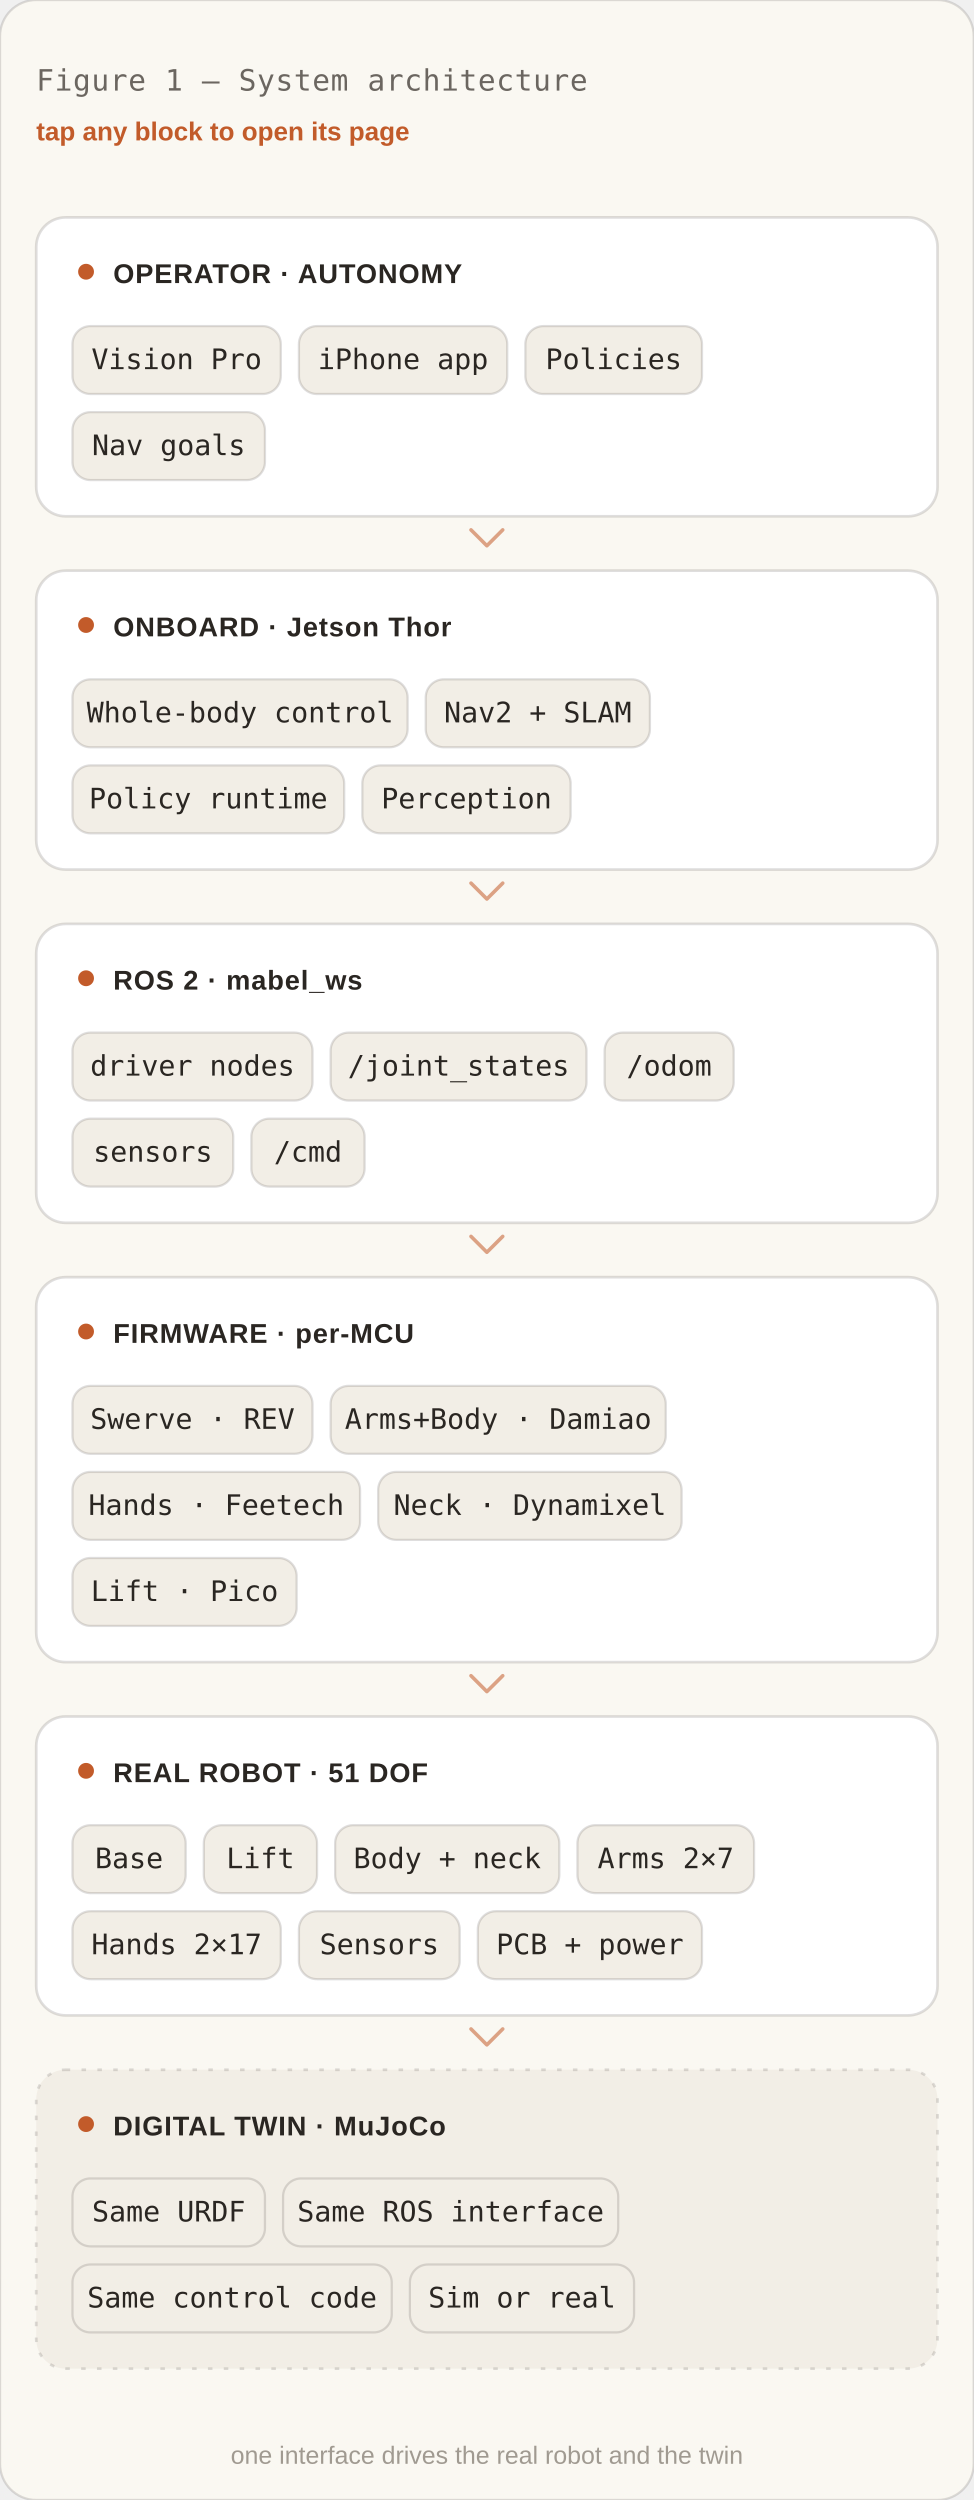
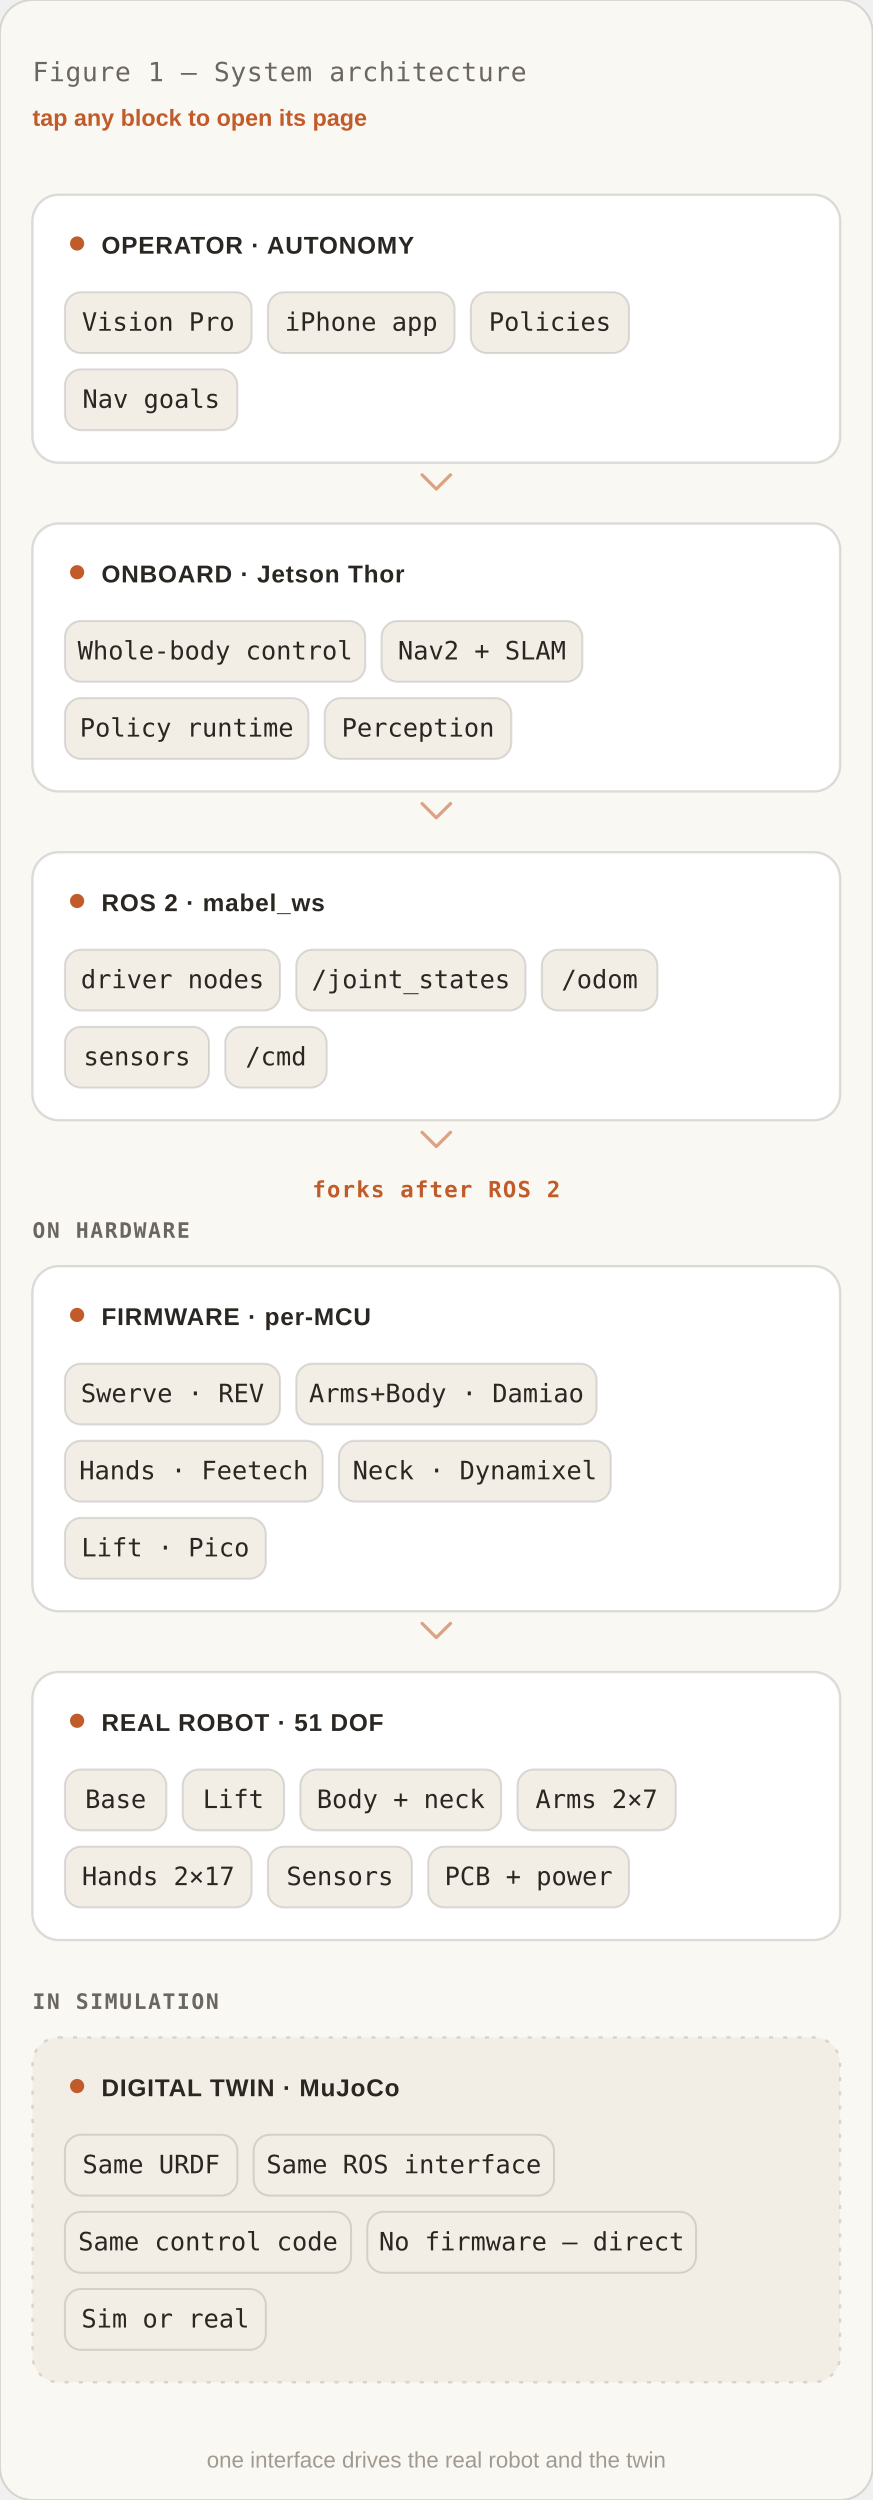
- <svg xmlns="http://www.w3.org/2000/svg" viewBox="0 0 430 1104" font-family="'Geist', -apple-system, 'Helvetica Neue', Arial, sans-serif">
-   <rect x="0" y="0" width="430" height="1104" rx="16" fill="#FAF8F2" stroke="rgba(22,20,18,0.14)" stroke-width="1" />
+ <svg xmlns="http://www.w3.org/2000/svg" viewBox="0 0 430 1232" font-family="'Geist', -apple-system, 'Helvetica Neue', Arial, sans-serif">
+   <rect x="0" y="0" width="430" height="1232" rx="16" fill="#FAF8F2" stroke="rgba(22,20,18,0.14)" stroke-width="1" />
  <style>a{cursor:pointer}a:hover rect{stroke:#C25B2A;stroke-width:2;fill:#FBEFE7}a:hover text{fill:#C25B2A}</style>
  <text x="16" y="40" fill="#6B6660" font-size="13" font-weight="500" font-family="'Geist Mono', 'SF Mono', Menlo, monospace" text-anchor="start" letter-spacing="0.3">Figure 1 — System architecture</text>
  <text x="16" y="62" fill="#C25B2A" font-size="11.5" font-weight="600" font-family="'Geist', -apple-system, 'Helvetica Neue', Arial, sans-serif" text-anchor="start">tap any block to open its page</text>
  <rect x="16" y="96" width="398" height="132" rx="13" fill="#FFFFFF" stroke="rgba(22,20,18,0.14)" stroke-width="1.2" />
  <circle cx="38" cy="120" r="3.5" fill="#C25B2A" />
  <a href="teleop.html" target="_top">
    <text x="50" y="125" fill="#2A2622" font-size="12" font-weight="600" font-family="'Geist', -apple-system, 'Helvetica Neue', Arial, sans-serif" text-anchor="start" letter-spacing="0.4">OPERATOR · AUTONOMY</text>
  </a>
  <a href="teleop.html" target="_top">
    <rect x="32" y="144" width="92" height="30" rx="8" fill="#F2EEE6" stroke="rgba(22,20,18,0.14)" stroke-width="1" />
    <text x="78.0" y="163.0" fill="#2A2622" font-size="12.5" font-weight="500" font-family="'Geist Mono', 'SF Mono', Menlo, monospace" text-anchor="middle">Vision Pro</text>
  </a>
  <a href="teleop.html" target="_top">
    <rect x="132" y="144" width="92" height="30" rx="8" fill="#F2EEE6" stroke="rgba(22,20,18,0.14)" stroke-width="1" />
    <text x="178.0" y="163.0" fill="#2A2622" font-size="12.5" font-weight="500" font-family="'Geist Mono', 'SF Mono', Menlo, monospace" text-anchor="middle">iPhone app</text>
  </a>
  <a href="learning.html" target="_top">
    <rect x="232" y="144" width="78" height="30" rx="8" fill="#F2EEE6" stroke="rgba(22,20,18,0.14)" stroke-width="1" />
    <text x="271.0" y="163.0" fill="#2A2622" font-size="12.5" font-weight="500" font-family="'Geist Mono', 'SF Mono', Menlo, monospace" text-anchor="middle">Policies</text>
  </a>
  <a href="navigation.html" target="_top">
    <rect x="32" y="182" width="85" height="30" rx="8" fill="#F2EEE6" stroke="rgba(22,20,18,0.14)" stroke-width="1" />
    <text x="74.5" y="201.0" fill="#2A2622" font-size="12.5" font-weight="500" font-family="'Geist Mono', 'SF Mono', Menlo, monospace" text-anchor="middle">Nav goals</text>
  </a>
  <path d="M 208.0 234 L 215.0 241 L 222.0 234" stroke="#C25B2A" stroke-width="1.6" fill="none" opacity="0.55" stroke-linecap="round" stroke-linejoin="round" />
-   <rect x="16" y="252" width="398" height="132" rx="13" fill="#FFFFFF" stroke="rgba(22,20,18,0.14)" stroke-width="1.2" />
-   <circle cx="38" cy="276" r="3.5" fill="#C25B2A" />
+   <rect x="16" y="258" width="398" height="132" rx="13" fill="#FFFFFF" stroke="rgba(22,20,18,0.14)" stroke-width="1.2" />
+   <circle cx="38" cy="282" r="3.5" fill="#C25B2A" />
  <a href="wbc.html" target="_top">
-     <text x="50" y="281" fill="#2A2622" font-size="12" font-weight="600" font-family="'Geist', -apple-system, 'Helvetica Neue', Arial, sans-serif" text-anchor="start" letter-spacing="0.4">ONBOARD · Jetson Thor</text>
+     <text x="50" y="287" fill="#2A2622" font-size="12" font-weight="600" font-family="'Geist', -apple-system, 'Helvetica Neue', Arial, sans-serif" text-anchor="start" letter-spacing="0.4">ONBOARD · Jetson Thor</text>
  </a>
  <a href="wbc.html" target="_top">
-     <rect x="32" y="300" width="148" height="30" rx="8" fill="#F2EEE6" stroke="rgba(22,20,18,0.14)" stroke-width="1" />
-     <text x="106.0" y="319.0" fill="#2A2622" font-size="12.5" font-weight="500" font-family="'Geist Mono', 'SF Mono', Menlo, monospace" text-anchor="middle">Whole-body control</text>
+     <rect x="32" y="306" width="148" height="30" rx="8" fill="#F2EEE6" stroke="rgba(22,20,18,0.14)" stroke-width="1" />
+     <text x="106.0" y="325.0" fill="#2A2622" font-size="12.5" font-weight="500" font-family="'Geist Mono', 'SF Mono', Menlo, monospace" text-anchor="middle">Whole-body control</text>
  </a>
  <a href="navigation.html" target="_top">
-     <rect x="188" y="300" width="99" height="30" rx="8" fill="#F2EEE6" stroke="rgba(22,20,18,0.14)" stroke-width="1" />
-     <text x="237.5" y="319.0" fill="#2A2622" font-size="12.5" font-weight="500" font-family="'Geist Mono', 'SF Mono', Menlo, monospace" text-anchor="middle">Nav2 + SLAM</text>
+     <rect x="188" y="306" width="99" height="30" rx="8" fill="#F2EEE6" stroke="rgba(22,20,18,0.14)" stroke-width="1" />
+     <text x="237.5" y="325.0" fill="#2A2622" font-size="12.5" font-weight="500" font-family="'Geist Mono', 'SF Mono', Menlo, monospace" text-anchor="middle">Nav2 + SLAM</text>
  </a>
  <a href="learning.html" target="_top">
-     <rect x="32" y="338" width="120" height="30" rx="8" fill="#F2EEE6" stroke="rgba(22,20,18,0.14)" stroke-width="1" />
-     <text x="92.0" y="357.0" fill="#2A2622" font-size="12.5" font-weight="500" font-family="'Geist Mono', 'SF Mono', Menlo, monospace" text-anchor="middle">Policy runtime</text>
+     <rect x="32" y="344" width="120" height="30" rx="8" fill="#F2EEE6" stroke="rgba(22,20,18,0.14)" stroke-width="1" />
+     <text x="92.0" y="363.0" fill="#2A2622" font-size="12.5" font-weight="500" font-family="'Geist Mono', 'SF Mono', Menlo, monospace" text-anchor="middle">Policy runtime</text>
  </a>
  <a href="ros.html" target="_top">
-     <rect x="160" y="338" width="92" height="30" rx="8" fill="#F2EEE6" stroke="rgba(22,20,18,0.14)" stroke-width="1" />
-     <text x="206.0" y="357.0" fill="#2A2622" font-size="12.5" font-weight="500" font-family="'Geist Mono', 'SF Mono', Menlo, monospace" text-anchor="middle">Perception</text>
+     <rect x="160" y="344" width="92" height="30" rx="8" fill="#F2EEE6" stroke="rgba(22,20,18,0.14)" stroke-width="1" />
+     <text x="206.0" y="363.0" fill="#2A2622" font-size="12.5" font-weight="500" font-family="'Geist Mono', 'SF Mono', Menlo, monospace" text-anchor="middle">Perception</text>
  </a>
-   <path d="M 208.0 390 L 215.0 397 L 222.0 390" stroke="#C25B2A" stroke-width="1.6" fill="none" opacity="0.55" stroke-linecap="round" stroke-linejoin="round" />
-   <rect x="16" y="408" width="398" height="132" rx="13" fill="#FFFFFF" stroke="rgba(22,20,18,0.14)" stroke-width="1.2" />
-   <circle cx="38" cy="432" r="3.5" fill="#C25B2A" />
+   <path d="M 208.0 396 L 215.0 403 L 222.0 396" stroke="#C25B2A" stroke-width="1.6" fill="none" opacity="0.55" stroke-linecap="round" stroke-linejoin="round" />
+   <rect x="16" y="420" width="398" height="132" rx="13" fill="#FFFFFF" stroke="rgba(22,20,18,0.14)" stroke-width="1.2" />
+   <circle cx="38" cy="444" r="3.5" fill="#C25B2A" />
  <a href="ros.html" target="_top">
-     <text x="50" y="437" fill="#2A2622" font-size="12" font-weight="600" font-family="'Geist', -apple-system, 'Helvetica Neue', Arial, sans-serif" text-anchor="start" letter-spacing="0.4">ROS 2 · mabel_ws</text>
+     <text x="50" y="449" fill="#2A2622" font-size="12" font-weight="600" font-family="'Geist', -apple-system, 'Helvetica Neue', Arial, sans-serif" text-anchor="start" letter-spacing="0.4">ROS 2 · mabel_ws</text>
  </a>
  <a href="ros.html" target="_top">
-     <rect x="32" y="456" width="106" height="30" rx="8" fill="#F2EEE6" stroke="rgba(22,20,18,0.14)" stroke-width="1" />
-     <text x="85.0" y="475.0" fill="#2A2622" font-size="12.5" font-weight="500" font-family="'Geist Mono', 'SF Mono', Menlo, monospace" text-anchor="middle">driver nodes</text>
+     <rect x="32" y="468" width="106" height="30" rx="8" fill="#F2EEE6" stroke="rgba(22,20,18,0.14)" stroke-width="1" />
+     <text x="85.0" y="487.0" fill="#2A2622" font-size="12.5" font-weight="500" font-family="'Geist Mono', 'SF Mono', Menlo, monospace" text-anchor="middle">driver nodes</text>
  </a>
  <a href="ros.html" target="_top">
-     <rect x="146" y="456" width="113" height="30" rx="8" fill="#F2EEE6" stroke="rgba(22,20,18,0.14)" stroke-width="1" />
-     <text x="202.5" y="475.0" fill="#2A2622" font-size="12.5" font-weight="500" font-family="'Geist Mono', 'SF Mono', Menlo, monospace" text-anchor="middle">/joint_states</text>
+     <rect x="146" y="468" width="113" height="30" rx="8" fill="#F2EEE6" stroke="rgba(22,20,18,0.14)" stroke-width="1" />
+     <text x="202.5" y="487.0" fill="#2A2622" font-size="12.5" font-weight="500" font-family="'Geist Mono', 'SF Mono', Menlo, monospace" text-anchor="middle">/joint_states</text>
  </a>
  <a href="ros.html" target="_top">
-     <rect x="267" y="456" width="57" height="30" rx="8" fill="#F2EEE6" stroke="rgba(22,20,18,0.14)" stroke-width="1" />
-     <text x="295.5" y="475.0" fill="#2A2622" font-size="12.5" font-weight="500" font-family="'Geist Mono', 'SF Mono', Menlo, monospace" text-anchor="middle">/odom</text>
+     <rect x="267" y="468" width="57" height="30" rx="8" fill="#F2EEE6" stroke="rgba(22,20,18,0.14)" stroke-width="1" />
+     <text x="295.5" y="487.0" fill="#2A2622" font-size="12.5" font-weight="500" font-family="'Geist Mono', 'SF Mono', Menlo, monospace" text-anchor="middle">/odom</text>
  </a>
  <a href="ros.html" target="_top">
-     <rect x="32" y="494" width="71" height="30" rx="8" fill="#F2EEE6" stroke="rgba(22,20,18,0.14)" stroke-width="1" />
-     <text x="67.5" y="513.0" fill="#2A2622" font-size="12.5" font-weight="500" font-family="'Geist Mono', 'SF Mono', Menlo, monospace" text-anchor="middle">sensors</text>
+     <rect x="32" y="506" width="71" height="30" rx="8" fill="#F2EEE6" stroke="rgba(22,20,18,0.14)" stroke-width="1" />
+     <text x="67.5" y="525.0" fill="#2A2622" font-size="12.5" font-weight="500" font-family="'Geist Mono', 'SF Mono', Menlo, monospace" text-anchor="middle">sensors</text>
  </a>
  <a href="ros.html" target="_top">
-     <rect x="111" y="494" width="50" height="30" rx="8" fill="#F2EEE6" stroke="rgba(22,20,18,0.14)" stroke-width="1" />
-     <text x="136.0" y="513.0" fill="#2A2622" font-size="12.5" font-weight="500" font-family="'Geist Mono', 'SF Mono', Menlo, monospace" text-anchor="middle">/cmd</text>
+     <rect x="111" y="506" width="50" height="30" rx="8" fill="#F2EEE6" stroke="rgba(22,20,18,0.14)" stroke-width="1" />
+     <text x="136.0" y="525.0" fill="#2A2622" font-size="12.5" font-weight="500" font-family="'Geist Mono', 'SF Mono', Menlo, monospace" text-anchor="middle">/cmd</text>
  </a>
-   <path d="M 208.0 546 L 215.0 553 L 222.0 546" stroke="#C25B2A" stroke-width="1.6" fill="none" opacity="0.55" stroke-linecap="round" stroke-linejoin="round" />
-   <rect x="16" y="564" width="398" height="170" rx="13" fill="#FFFFFF" stroke="rgba(22,20,18,0.14)" stroke-width="1.2" />
-   <circle cx="38" cy="588" r="3.5" fill="#C25B2A" />
+   <path d="M 208.0 558 L 215.0 565 L 222.0 558" stroke="#C25B2A" stroke-width="1.6" fill="none" opacity="0.55" stroke-linecap="round" stroke-linejoin="round" />
+   <text x="215.0" y="590" fill="#C25B2A" font-size="11" font-weight="700" font-family="'Geist Mono', 'SF Mono', Menlo, monospace" text-anchor="middle" letter-spacing="0.6">forks after ROS 2</text>
+   <text x="16" y="610" fill="#6B6660" font-size="10.5" font-weight="700" font-family="'Geist Mono', 'SF Mono', Menlo, monospace" text-anchor="start" letter-spacing="0.8">ON HARDWARE</text>
+   <rect x="16" y="624" width="398" height="170" rx="13" fill="#FFFFFF" stroke="rgba(22,20,18,0.14)" stroke-width="1.2" />
+   <circle cx="38" cy="648" r="3.5" fill="#C25B2A" />
  <a href="firmware.html" target="_top">
-     <text x="50" y="593" fill="#2A2622" font-size="12" font-weight="600" font-family="'Geist', -apple-system, 'Helvetica Neue', Arial, sans-serif" text-anchor="start" letter-spacing="0.4">FIRMWARE · per-MCU</text>
+     <text x="50" y="653" fill="#2A2622" font-size="12" font-weight="600" font-family="'Geist', -apple-system, 'Helvetica Neue', Arial, sans-serif" text-anchor="start" letter-spacing="0.4">FIRMWARE · per-MCU</text>
  </a>
  <a href="firmware.html" target="_top">
-     <rect x="32" y="612" width="106" height="30" rx="8" fill="#F2EEE6" stroke="rgba(22,20,18,0.14)" stroke-width="1" />
-     <text x="85.0" y="631.0" fill="#2A2622" font-size="12.5" font-weight="500" font-family="'Geist Mono', 'SF Mono', Menlo, monospace" text-anchor="middle">Swerve · REV</text>
+     <rect x="32" y="672" width="106" height="30" rx="8" fill="#F2EEE6" stroke="rgba(22,20,18,0.14)" stroke-width="1" />
+     <text x="85.0" y="691.0" fill="#2A2622" font-size="12.5" font-weight="500" font-family="'Geist Mono', 'SF Mono', Menlo, monospace" text-anchor="middle">Swerve · REV</text>
  </a>
  <a href="firmware.html" target="_top">
-     <rect x="146" y="612" width="148" height="30" rx="8" fill="#F2EEE6" stroke="rgba(22,20,18,0.14)" stroke-width="1" />
-     <text x="220.0" y="631.0" fill="#2A2622" font-size="12.5" font-weight="500" font-family="'Geist Mono', 'SF Mono', Menlo, monospace" text-anchor="middle">Arms+Body · Damiao</text>
+     <rect x="146" y="672" width="148" height="30" rx="8" fill="#F2EEE6" stroke="rgba(22,20,18,0.14)" stroke-width="1" />
+     <text x="220.0" y="691.0" fill="#2A2622" font-size="12.5" font-weight="500" font-family="'Geist Mono', 'SF Mono', Menlo, monospace" text-anchor="middle">Arms+Body · Damiao</text>
  </a>
  <a href="firmware.html" target="_top">
-     <rect x="32" y="650" width="127" height="30" rx="8" fill="#F2EEE6" stroke="rgba(22,20,18,0.14)" stroke-width="1" />
-     <text x="95.5" y="669.0" fill="#2A2622" font-size="12.5" font-weight="500" font-family="'Geist Mono', 'SF Mono', Menlo, monospace" text-anchor="middle">Hands · Feetech</text>
+     <rect x="32" y="710" width="127" height="30" rx="8" fill="#F2EEE6" stroke="rgba(22,20,18,0.14)" stroke-width="1" />
+     <text x="95.5" y="729.0" fill="#2A2622" font-size="12.5" font-weight="500" font-family="'Geist Mono', 'SF Mono', Menlo, monospace" text-anchor="middle">Hands · Feetech</text>
  </a>
  <a href="firmware.html" target="_top">
-     <rect x="167" y="650" width="134" height="30" rx="8" fill="#F2EEE6" stroke="rgba(22,20,18,0.14)" stroke-width="1" />
-     <text x="234.0" y="669.0" fill="#2A2622" font-size="12.5" font-weight="500" font-family="'Geist Mono', 'SF Mono', Menlo, monospace" text-anchor="middle">Neck · Dynamixel</text>
+     <rect x="167" y="710" width="134" height="30" rx="8" fill="#F2EEE6" stroke="rgba(22,20,18,0.14)" stroke-width="1" />
+     <text x="234.0" y="729.0" fill="#2A2622" font-size="12.5" font-weight="500" font-family="'Geist Mono', 'SF Mono', Menlo, monospace" text-anchor="middle">Neck · Dynamixel</text>
  </a>
  <a href="firmware.html" target="_top">
-     <rect x="32" y="688" width="99" height="30" rx="8" fill="#F2EEE6" stroke="rgba(22,20,18,0.14)" stroke-width="1" />
-     <text x="81.5" y="707.0" fill="#2A2622" font-size="12.5" font-weight="500" font-family="'Geist Mono', 'SF Mono', Menlo, monospace" text-anchor="middle">Lift · Pico</text>
+     <rect x="32" y="748" width="99" height="30" rx="8" fill="#F2EEE6" stroke="rgba(22,20,18,0.14)" stroke-width="1" />
+     <text x="81.5" y="767.0" fill="#2A2622" font-size="12.5" font-weight="500" font-family="'Geist Mono', 'SF Mono', Menlo, monospace" text-anchor="middle">Lift · Pico</text>
  </a>
-   <path d="M 208.0 740 L 215.0 747 L 222.0 740" stroke="#C25B2A" stroke-width="1.6" fill="none" opacity="0.55" stroke-linecap="round" stroke-linejoin="round" />
-   <rect x="16" y="758" width="398" height="132" rx="13" fill="#FFFFFF" stroke="rgba(22,20,18,0.14)" stroke-width="1.2" />
-   <circle cx="38" cy="782" r="3.5" fill="#C25B2A" />
+   <path d="M 208.0 800 L 215.0 807 L 222.0 800" stroke="#C25B2A" stroke-width="1.6" fill="none" opacity="0.55" stroke-linecap="round" stroke-linejoin="round" />
+   <rect x="16" y="824" width="398" height="132" rx="13" fill="#FFFFFF" stroke="rgba(22,20,18,0.14)" stroke-width="1.2" />
+   <circle cx="38" cy="848" r="3.5" fill="#C25B2A" />
  <a href="hardware.html" target="_top">
-     <text x="50" y="787" fill="#2A2622" font-size="12" font-weight="600" font-family="'Geist', -apple-system, 'Helvetica Neue', Arial, sans-serif" text-anchor="start" letter-spacing="0.4">REAL ROBOT · 51 DOF</text>
+     <text x="50" y="853" fill="#2A2622" font-size="12" font-weight="600" font-family="'Geist', -apple-system, 'Helvetica Neue', Arial, sans-serif" text-anchor="start" letter-spacing="0.4">REAL ROBOT · 51 DOF</text>
  </a>
  <a href="hardware-base.html" target="_top">
-     <rect x="32" y="806" width="50" height="30" rx="8" fill="#F2EEE6" stroke="rgba(22,20,18,0.14)" stroke-width="1" />
-     <text x="57.0" y="825.0" fill="#2A2622" font-size="12.5" font-weight="500" font-family="'Geist Mono', 'SF Mono', Menlo, monospace" text-anchor="middle">Base</text>
+     <rect x="32" y="872" width="50" height="30" rx="8" fill="#F2EEE6" stroke="rgba(22,20,18,0.14)" stroke-width="1" />
+     <text x="57.0" y="891.0" fill="#2A2622" font-size="12.5" font-weight="500" font-family="'Geist Mono', 'SF Mono', Menlo, monospace" text-anchor="middle">Base</text>
  </a>
  <a href="hardware-lift.html" target="_top">
-     <rect x="90" y="806" width="50" height="30" rx="8" fill="#F2EEE6" stroke="rgba(22,20,18,0.14)" stroke-width="1" />
-     <text x="115.0" y="825.0" fill="#2A2622" font-size="12.5" font-weight="500" font-family="'Geist Mono', 'SF Mono', Menlo, monospace" text-anchor="middle">Lift</text>
+     <rect x="90" y="872" width="50" height="30" rx="8" fill="#F2EEE6" stroke="rgba(22,20,18,0.14)" stroke-width="1" />
+     <text x="115.0" y="891.0" fill="#2A2622" font-size="12.5" font-weight="500" font-family="'Geist Mono', 'SF Mono', Menlo, monospace" text-anchor="middle">Lift</text>
  </a>
  <a href="hardware-body.html" target="_top">
-     <rect x="148" y="806" width="99" height="30" rx="8" fill="#F2EEE6" stroke="rgba(22,20,18,0.14)" stroke-width="1" />
-     <text x="197.5" y="825.0" fill="#2A2622" font-size="12.5" font-weight="500" font-family="'Geist Mono', 'SF Mono', Menlo, monospace" text-anchor="middle">Body + neck</text>
+     <rect x="148" y="872" width="99" height="30" rx="8" fill="#F2EEE6" stroke="rgba(22,20,18,0.14)" stroke-width="1" />
+     <text x="197.5" y="891.0" fill="#2A2622" font-size="12.5" font-weight="500" font-family="'Geist Mono', 'SF Mono', Menlo, monospace" text-anchor="middle">Body + neck</text>
  </a>
  <a href="hardware-arms.html" target="_top">
-     <rect x="255" y="806" width="78" height="30" rx="8" fill="#F2EEE6" stroke="rgba(22,20,18,0.14)" stroke-width="1" />
-     <text x="294.0" y="825.0" fill="#2A2622" font-size="12.5" font-weight="500" font-family="'Geist Mono', 'SF Mono', Menlo, monospace" text-anchor="middle">Arms 2×7</text>
+     <rect x="255" y="872" width="78" height="30" rx="8" fill="#F2EEE6" stroke="rgba(22,20,18,0.14)" stroke-width="1" />
+     <text x="294.0" y="891.0" fill="#2A2622" font-size="12.5" font-weight="500" font-family="'Geist Mono', 'SF Mono', Menlo, monospace" text-anchor="middle">Arms 2×7</text>
  </a>
  <a href="hardware-hands.html" target="_top">
-     <rect x="32" y="844" width="92" height="30" rx="8" fill="#F2EEE6" stroke="rgba(22,20,18,0.14)" stroke-width="1" />
-     <text x="78.0" y="863.0" fill="#2A2622" font-size="12.5" font-weight="500" font-family="'Geist Mono', 'SF Mono', Menlo, monospace" text-anchor="middle">Hands 2×17</text>
+     <rect x="32" y="910" width="92" height="30" rx="8" fill="#F2EEE6" stroke="rgba(22,20,18,0.14)" stroke-width="1" />
+     <text x="78.0" y="929.0" fill="#2A2622" font-size="12.5" font-weight="500" font-family="'Geist Mono', 'SF Mono', Menlo, monospace" text-anchor="middle">Hands 2×17</text>
  </a>
  <a href="hardware.html" target="_top">
-     <rect x="132" y="844" width="71" height="30" rx="8" fill="#F2EEE6" stroke="rgba(22,20,18,0.14)" stroke-width="1" />
-     <text x="167.5" y="863.0" fill="#2A2622" font-size="12.5" font-weight="500" font-family="'Geist Mono', 'SF Mono', Menlo, monospace" text-anchor="middle">Sensors</text>
+     <rect x="132" y="910" width="71" height="30" rx="8" fill="#F2EEE6" stroke="rgba(22,20,18,0.14)" stroke-width="1" />
+     <text x="167.5" y="929.0" fill="#2A2622" font-size="12.5" font-weight="500" font-family="'Geist Mono', 'SF Mono', Menlo, monospace" text-anchor="middle">Sensors</text>
  </a>
  <a href="hardware-electronics.html" target="_top">
-     <rect x="211" y="844" width="99" height="30" rx="8" fill="#F2EEE6" stroke="rgba(22,20,18,0.14)" stroke-width="1" />
-     <text x="260.5" y="863.0" fill="#2A2622" font-size="12.5" font-weight="500" font-family="'Geist Mono', 'SF Mono', Menlo, monospace" text-anchor="middle">PCB + power</text>
+     <rect x="211" y="910" width="99" height="30" rx="8" fill="#F2EEE6" stroke="rgba(22,20,18,0.14)" stroke-width="1" />
+     <text x="260.5" y="929.0" fill="#2A2622" font-size="12.5" font-weight="500" font-family="'Geist Mono', 'SF Mono', Menlo, monospace" text-anchor="middle">PCB + power</text>
  </a>
-   <path d="M 208.0 896 L 215.0 903 L 222.0 896" stroke="#C25B2A" stroke-width="1.6" fill="none" opacity="0.55" stroke-linecap="round" stroke-linejoin="round" />
-   <rect x="16" y="914" width="398" height="132" rx="13" fill="#F2EEE6" stroke="rgba(22,20,18,0.14)" stroke-width="1.2" stroke-dasharray="2 5" />
-   <circle cx="38" cy="938" r="3.5" fill="#C25B2A" />
+   <text x="16" y="990" fill="#6B6660" font-size="10.5" font-weight="700" font-family="'Geist Mono', 'SF Mono', Menlo, monospace" text-anchor="start" letter-spacing="0.8">IN SIMULATION</text>
+   <rect x="16" y="1004" width="398" height="170" rx="13" fill="#F2EEE6" stroke="rgba(22,20,18,0.14)" stroke-width="1.2" stroke-dasharray="2 5" />
+   <circle cx="38" cy="1028" r="3.5" fill="#C25B2A" />
  <a href="simulation.html" target="_top">
-     <text x="50" y="943" fill="#2A2622" font-size="12" font-weight="600" font-family="'Geist', -apple-system, 'Helvetica Neue', Arial, sans-serif" text-anchor="start" letter-spacing="0.4">DIGITAL TWIN · MuJoCo</text>
+     <text x="50" y="1033" fill="#2A2622" font-size="12" font-weight="600" font-family="'Geist', -apple-system, 'Helvetica Neue', Arial, sans-serif" text-anchor="start" letter-spacing="0.4">DIGITAL TWIN · MuJoCo</text>
  </a>
  <a href="simulation.html" target="_top">
-     <rect x="32" y="962" width="85" height="30" rx="8" fill="#F2EEE6" stroke="rgba(22,20,18,0.14)" stroke-width="1" />
-     <text x="74.5" y="981.0" fill="#2A2622" font-size="12.5" font-weight="500" font-family="'Geist Mono', 'SF Mono', Menlo, monospace" text-anchor="middle">Same URDF</text>
+     <rect x="32" y="1052" width="85" height="30" rx="8" fill="#F2EEE6" stroke="rgba(22,20,18,0.14)" stroke-width="1" />
+     <text x="74.5" y="1071.0" fill="#2A2622" font-size="12.5" font-weight="500" font-family="'Geist Mono', 'SF Mono', Menlo, monospace" text-anchor="middle">Same URDF</text>
  </a>
  <a href="simulation.html" target="_top">
-     <rect x="125" y="962" width="148" height="30" rx="8" fill="#F2EEE6" stroke="rgba(22,20,18,0.14)" stroke-width="1" />
-     <text x="199.0" y="981.0" fill="#2A2622" font-size="12.5" font-weight="500" font-family="'Geist Mono', 'SF Mono', Menlo, monospace" text-anchor="middle">Same ROS interface</text>
+     <rect x="125" y="1052" width="148" height="30" rx="8" fill="#F2EEE6" stroke="rgba(22,20,18,0.14)" stroke-width="1" />
+     <text x="199.0" y="1071.0" fill="#2A2622" font-size="12.5" font-weight="500" font-family="'Geist Mono', 'SF Mono', Menlo, monospace" text-anchor="middle">Same ROS interface</text>
  </a>
  <a href="simulation.html" target="_top">
-     <rect x="32" y="1000" width="141" height="30" rx="8" fill="#F2EEE6" stroke="rgba(22,20,18,0.14)" stroke-width="1" />
-     <text x="102.5" y="1019.0" fill="#2A2622" font-size="12.5" font-weight="500" font-family="'Geist Mono', 'SF Mono', Menlo, monospace" text-anchor="middle">Same control code</text>
+     <rect x="32" y="1090" width="141" height="30" rx="8" fill="#F2EEE6" stroke="rgba(22,20,18,0.14)" stroke-width="1" />
+     <text x="102.5" y="1109.0" fill="#2A2622" font-size="12.5" font-weight="500" font-family="'Geist Mono', 'SF Mono', Menlo, monospace" text-anchor="middle">Same control code</text>
  </a>
  <a href="simulation.html" target="_top">
-     <rect x="181" y="1000" width="99" height="30" rx="8" fill="#F2EEE6" stroke="rgba(22,20,18,0.14)" stroke-width="1" />
-     <text x="230.5" y="1019.0" fill="#2A2622" font-size="12.5" font-weight="500" font-family="'Geist Mono', 'SF Mono', Menlo, monospace" text-anchor="middle">Sim or real</text>
+     <rect x="181" y="1090" width="162" height="30" rx="8" fill="#F2EEE6" stroke="rgba(22,20,18,0.14)" stroke-width="1" />
+     <text x="262.0" y="1109.0" fill="#2A2622" font-size="12.5" font-weight="500" font-family="'Geist Mono', 'SF Mono', Menlo, monospace" text-anchor="middle">No firmware — direct</text>
  </a>
-   <text x="215.0" y="1088" fill="#A09A91" font-size="11" font-weight="400" font-family="'Geist', -apple-system, 'Helvetica Neue', Arial, sans-serif" text-anchor="middle">one interface drives the real robot and the twin</text>
+   <a href="simulation.html" target="_top">
+     <rect x="32" y="1128" width="99" height="30" rx="8" fill="#F2EEE6" stroke="rgba(22,20,18,0.14)" stroke-width="1" />
+     <text x="81.5" y="1147.0" fill="#2A2622" font-size="12.5" font-weight="500" font-family="'Geist Mono', 'SF Mono', Menlo, monospace" text-anchor="middle">Sim or real</text>
+   </a>
+   <text x="215.0" y="1216" fill="#A09A91" font-size="11" font-weight="400" font-family="'Geist', -apple-system, 'Helvetica Neue', Arial, sans-serif" text-anchor="middle">one interface drives the real robot and the twin</text>
</svg>
